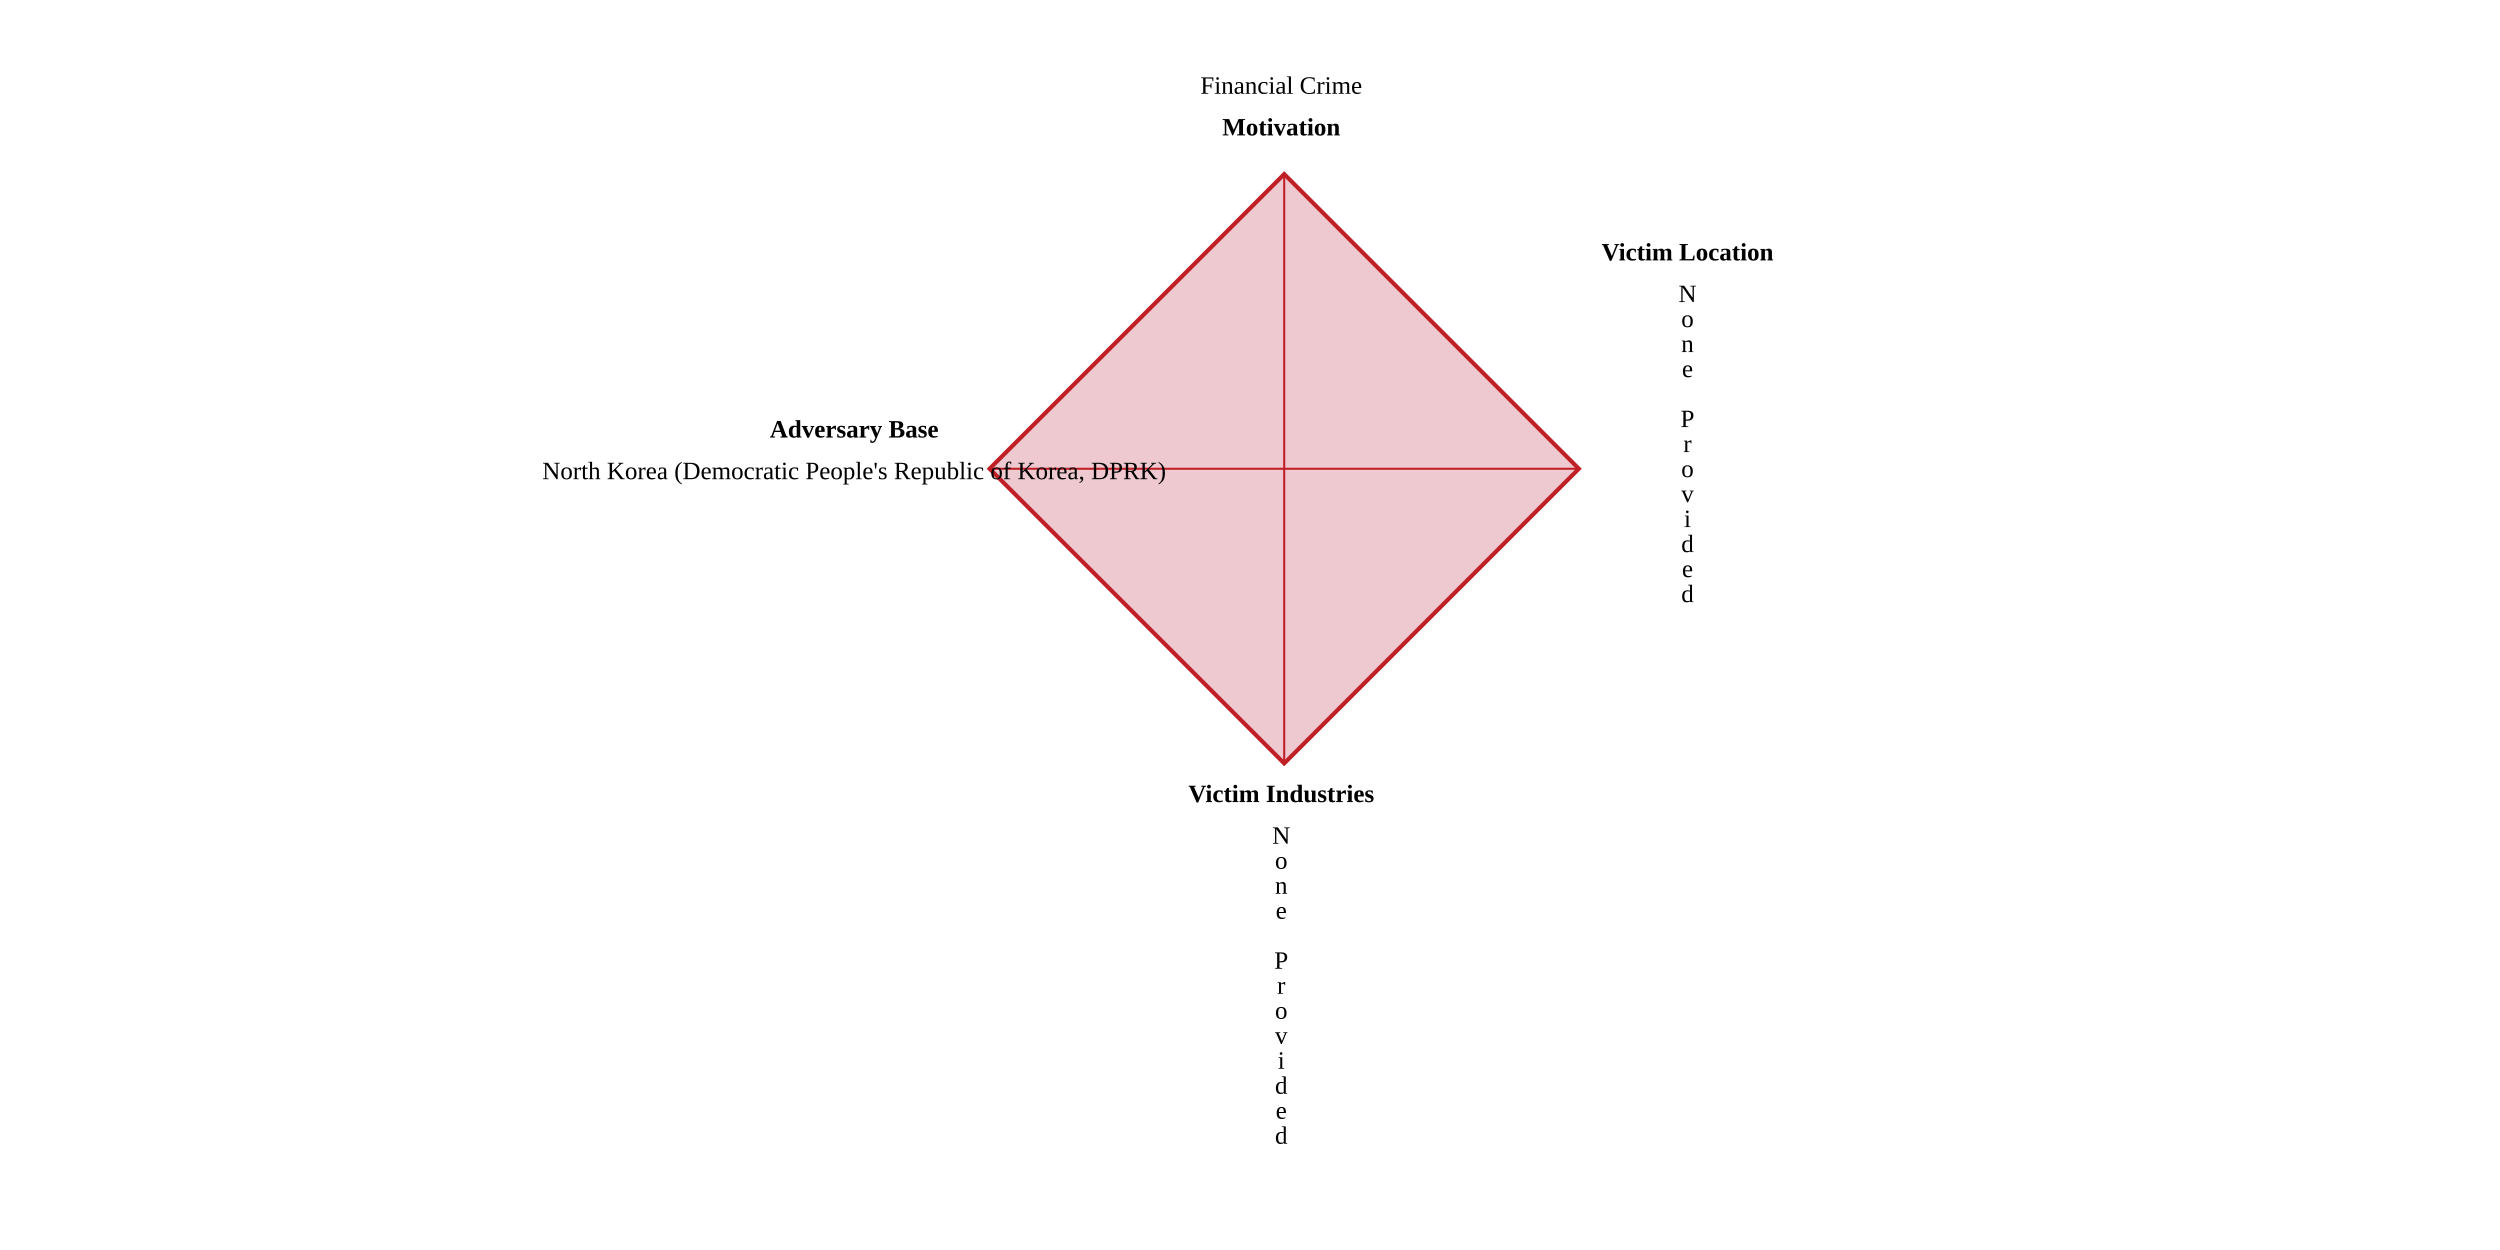
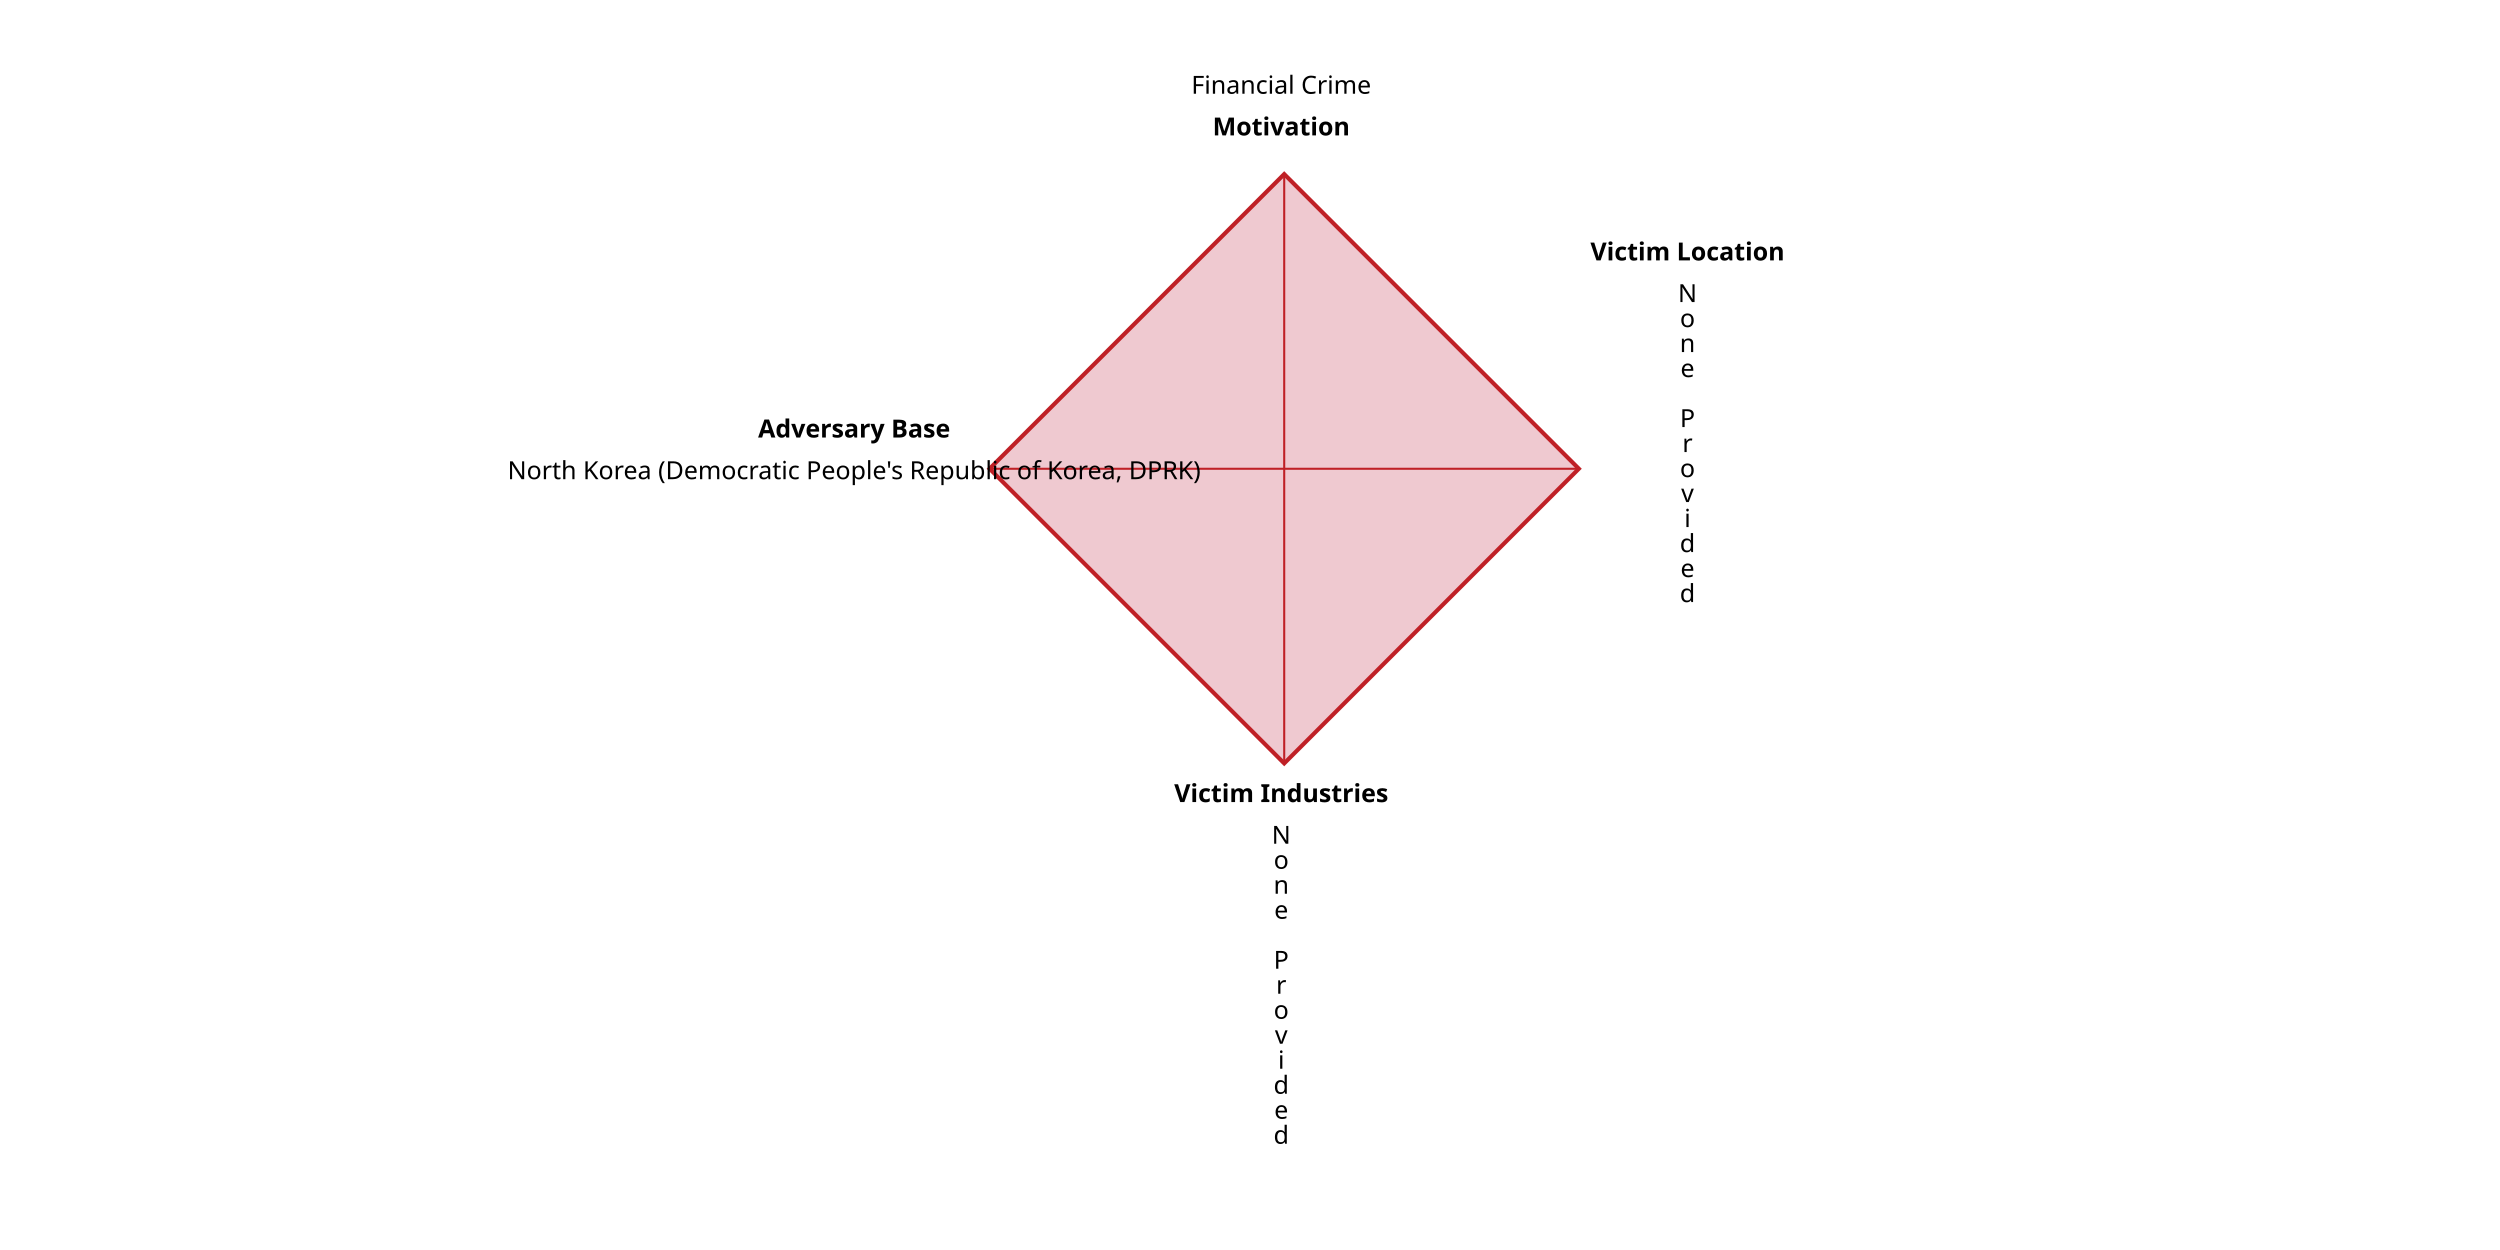
<svg xmlns="http://www.w3.org/2000/svg" viewBox="0 0 1200 600" version="1.1">
  <g transform="translate(475 225) rotate(-45)">
    <rect x="0" y="0" width="200" height="200" fill="#efc9d0" stroke="#bf2026ff" stroke-width="2" />
    <line x1="0" y1="0" x2="200" y2="200" stroke="#bf2026ff" />
    <line x1="0" y1="200" x2="200" y2="0" stroke="#bf2026ff" />
  </g>
  <g id="diamond_labels" transform="translate(475 225)">
-     <text x="140" y="-160" id="svg_motivation" style="font-weight:bold" text-anchor="middle">Motivation</text>
-     <text x="140" y="-180" id="svg_motivation_detail" text-anchor="middle">Financial Crime</text>
-     <text x="140" y="160" id="svg_industry" style="font-weight:bold" text-anchor="middle">Victim Industries</text>
-     <text x="140" y="180" id="svg_industry_detail" style="font-size:12px" text-anchor="middle">N</text>
-     <text x="140" y="192" id="svg_industry_detail" style="font-size:12px" text-anchor="middle">o</text>
-     <text x="140" y="204" id="svg_industry_detail" style="font-size:12px" text-anchor="middle">n</text>
-     <text x="140" y="216" id="svg_industry_detail" style="font-size:12px" text-anchor="middle">e</text>
-     <text x="140" y="228" id="svg_industry_detail" style="font-size:12px" text-anchor="middle"> </text>
-     <text x="140" y="240" id="svg_industry_detail" style="font-size:12px" text-anchor="middle">P</text>
-     <text x="140" y="252" id="svg_industry_detail" style="font-size:12px" text-anchor="middle">r</text>
-     <text x="140" y="264" id="svg_industry_detail" style="font-size:12px" text-anchor="middle">o</text>
-     <text x="140" y="276" id="svg_industry_detail" style="font-size:12px" text-anchor="middle">v</text>
-     <text x="140" y="288" id="svg_industry_detail" style="font-size:12px" text-anchor="middle">i</text>
-     <text x="140" y="300" id="svg_industry_detail" style="font-size:12px" text-anchor="middle">d</text>
-     <text x="140" y="312" id="svg_industry_detail" style="font-size:12px" text-anchor="middle">e</text>
-     <text x="140" y="324" id="svg_industry_detail" style="font-size:12px" text-anchor="middle">d</text>
-     <text x="-65" y="-15" id="svg_base" style="font-weight:bold" text-anchor="middle">Adversary Base</text>
-     <text x="-65" y="5" id="svg_base_detail" text-anchor="middle">North Korea (Democratic People's Republic of Korea, DPRK)</text>
-     <text x="335" y="-100" id="svg_victim_country" style="font-weight:bold" text-anchor="middle">Victim Location</text>
-     <text x="335" y="-80" id="svg_victim_country_detail" style="font-size:12px" text-anchor="middle">N</text>
-     <text x="335" y="-68" id="svg_victim_country_detail" style="font-size:12px" text-anchor="middle">o</text>
-     <text x="335" y="-56" id="svg_victim_country_detail" style="font-size:12px" text-anchor="middle">n</text>
-     <text x="335" y="-44" id="svg_victim_country_detail" style="font-size:12px" text-anchor="middle">e</text>
-     <text x="335" y="-32" id="svg_victim_country_detail" style="font-size:12px" text-anchor="middle"> </text>
-     <text x="335" y="-20" id="svg_victim_country_detail" style="font-size:12px" text-anchor="middle">P</text>
-     <text x="335" y="-8" id="svg_victim_country_detail" style="font-size:12px" text-anchor="middle">r</text>
-     <text x="335" y="4" id="svg_victim_country_detail" style="font-size:12px" text-anchor="middle">o</text>
-     <text x="335" y="16" id="svg_victim_country_detail" style="font-size:12px" text-anchor="middle">v</text>
-     <text x="335" y="28" id="svg_victim_country_detail" style="font-size:12px" text-anchor="middle">i</text>
-     <text x="335" y="40" id="svg_victim_country_detail" style="font-size:12px" text-anchor="middle">d</text>
-     <text x="335" y="52" id="svg_victim_country_detail" style="font-size:12px" text-anchor="middle">e</text>
-     <text x="335" y="64" id="svg_victim_country_detail" style="font-size:12px" text-anchor="middle">d</text>
+     <text x="140" y="-160" id="svg_motivation" style="font-weight:bold" font-family="sans-serif" text-anchor="middle">Motivation</text>
+     <text x="140" y="-180" id="svg_motivation_detail" font-family="sans-serif" text-anchor="middle">Financial Crime</text>
+     <text x="140" y="160" id="svg_industry" style="font-weight:bold" font-family="sans-serif" text-anchor="middle">Victim Industries</text>
+     <text x="140" y="180" id="svg_industry_detail" style="font-size:12px" font-family="sans-serif" text-anchor="middle">N</text>
+     <text x="140" y="192" id="svg_industry_detail" style="font-size:12px" font-family="sans-serif" text-anchor="middle">o</text>
+     <text x="140" y="204" id="svg_industry_detail" style="font-size:12px" font-family="sans-serif" text-anchor="middle">n</text>
+     <text x="140" y="216" id="svg_industry_detail" style="font-size:12px" font-family="sans-serif" text-anchor="middle">e</text>
+     <text x="140" y="228" id="svg_industry_detail" style="font-size:12px" font-family="sans-serif" text-anchor="middle"> </text>
+     <text x="140" y="240" id="svg_industry_detail" style="font-size:12px" font-family="sans-serif" text-anchor="middle">P</text>
+     <text x="140" y="252" id="svg_industry_detail" style="font-size:12px" font-family="sans-serif" text-anchor="middle">r</text>
+     <text x="140" y="264" id="svg_industry_detail" style="font-size:12px" font-family="sans-serif" text-anchor="middle">o</text>
+     <text x="140" y="276" id="svg_industry_detail" style="font-size:12px" font-family="sans-serif" text-anchor="middle">v</text>
+     <text x="140" y="288" id="svg_industry_detail" style="font-size:12px" font-family="sans-serif" text-anchor="middle">i</text>
+     <text x="140" y="300" id="svg_industry_detail" style="font-size:12px" font-family="sans-serif" text-anchor="middle">d</text>
+     <text x="140" y="312" id="svg_industry_detail" style="font-size:12px" font-family="sans-serif" text-anchor="middle">e</text>
+     <text x="140" y="324" id="svg_industry_detail" style="font-size:12px" font-family="sans-serif" text-anchor="middle">d</text>
+     <text x="-65" y="-15" id="svg_base" style="font-weight:bold" font-family="sans-serif" text-anchor="middle">Adversary Base</text>
+     <text x="-65" y="5" id="svg_base_detail" font-family="sans-serif" text-anchor="middle">North Korea (Democratic People's Republic of Korea, DPRK)</text>
+     <text x="335" y="-100" id="svg_victim_country" style="font-weight:bold" font-family="sans-serif" text-anchor="middle">Victim Location</text>
+     <text x="335" y="-80" id="svg_victim_country_detail" style="font-size:12px" font-family="sans-serif" text-anchor="middle">N</text>
+     <text x="335" y="-68" id="svg_victim_country_detail" style="font-size:12px" font-family="sans-serif" text-anchor="middle">o</text>
+     <text x="335" y="-56" id="svg_victim_country_detail" style="font-size:12px" font-family="sans-serif" text-anchor="middle">n</text>
+     <text x="335" y="-44" id="svg_victim_country_detail" style="font-size:12px" font-family="sans-serif" text-anchor="middle">e</text>
+     <text x="335" y="-32" id="svg_victim_country_detail" style="font-size:12px" font-family="sans-serif" text-anchor="middle"> </text>
+     <text x="335" y="-20" id="svg_victim_country_detail" style="font-size:12px" font-family="sans-serif" text-anchor="middle">P</text>
+     <text x="335" y="-8" id="svg_victim_country_detail" style="font-size:12px" font-family="sans-serif" text-anchor="middle">r</text>
+     <text x="335" y="4" id="svg_victim_country_detail" style="font-size:12px" font-family="sans-serif" text-anchor="middle">o</text>
+     <text x="335" y="16" id="svg_victim_country_detail" style="font-size:12px" font-family="sans-serif" text-anchor="middle">v</text>
+     <text x="335" y="28" id="svg_victim_country_detail" style="font-size:12px" font-family="sans-serif" text-anchor="middle">i</text>
+     <text x="335" y="40" id="svg_victim_country_detail" style="font-size:12px" font-family="sans-serif" text-anchor="middle">d</text>
+     <text x="335" y="52" id="svg_victim_country_detail" style="font-size:12px" font-family="sans-serif" text-anchor="middle">e</text>
+     <text x="335" y="64" id="svg_victim_country_detail" style="font-size:12px" font-family="sans-serif" text-anchor="middle">d</text>
  </g>
</svg>
